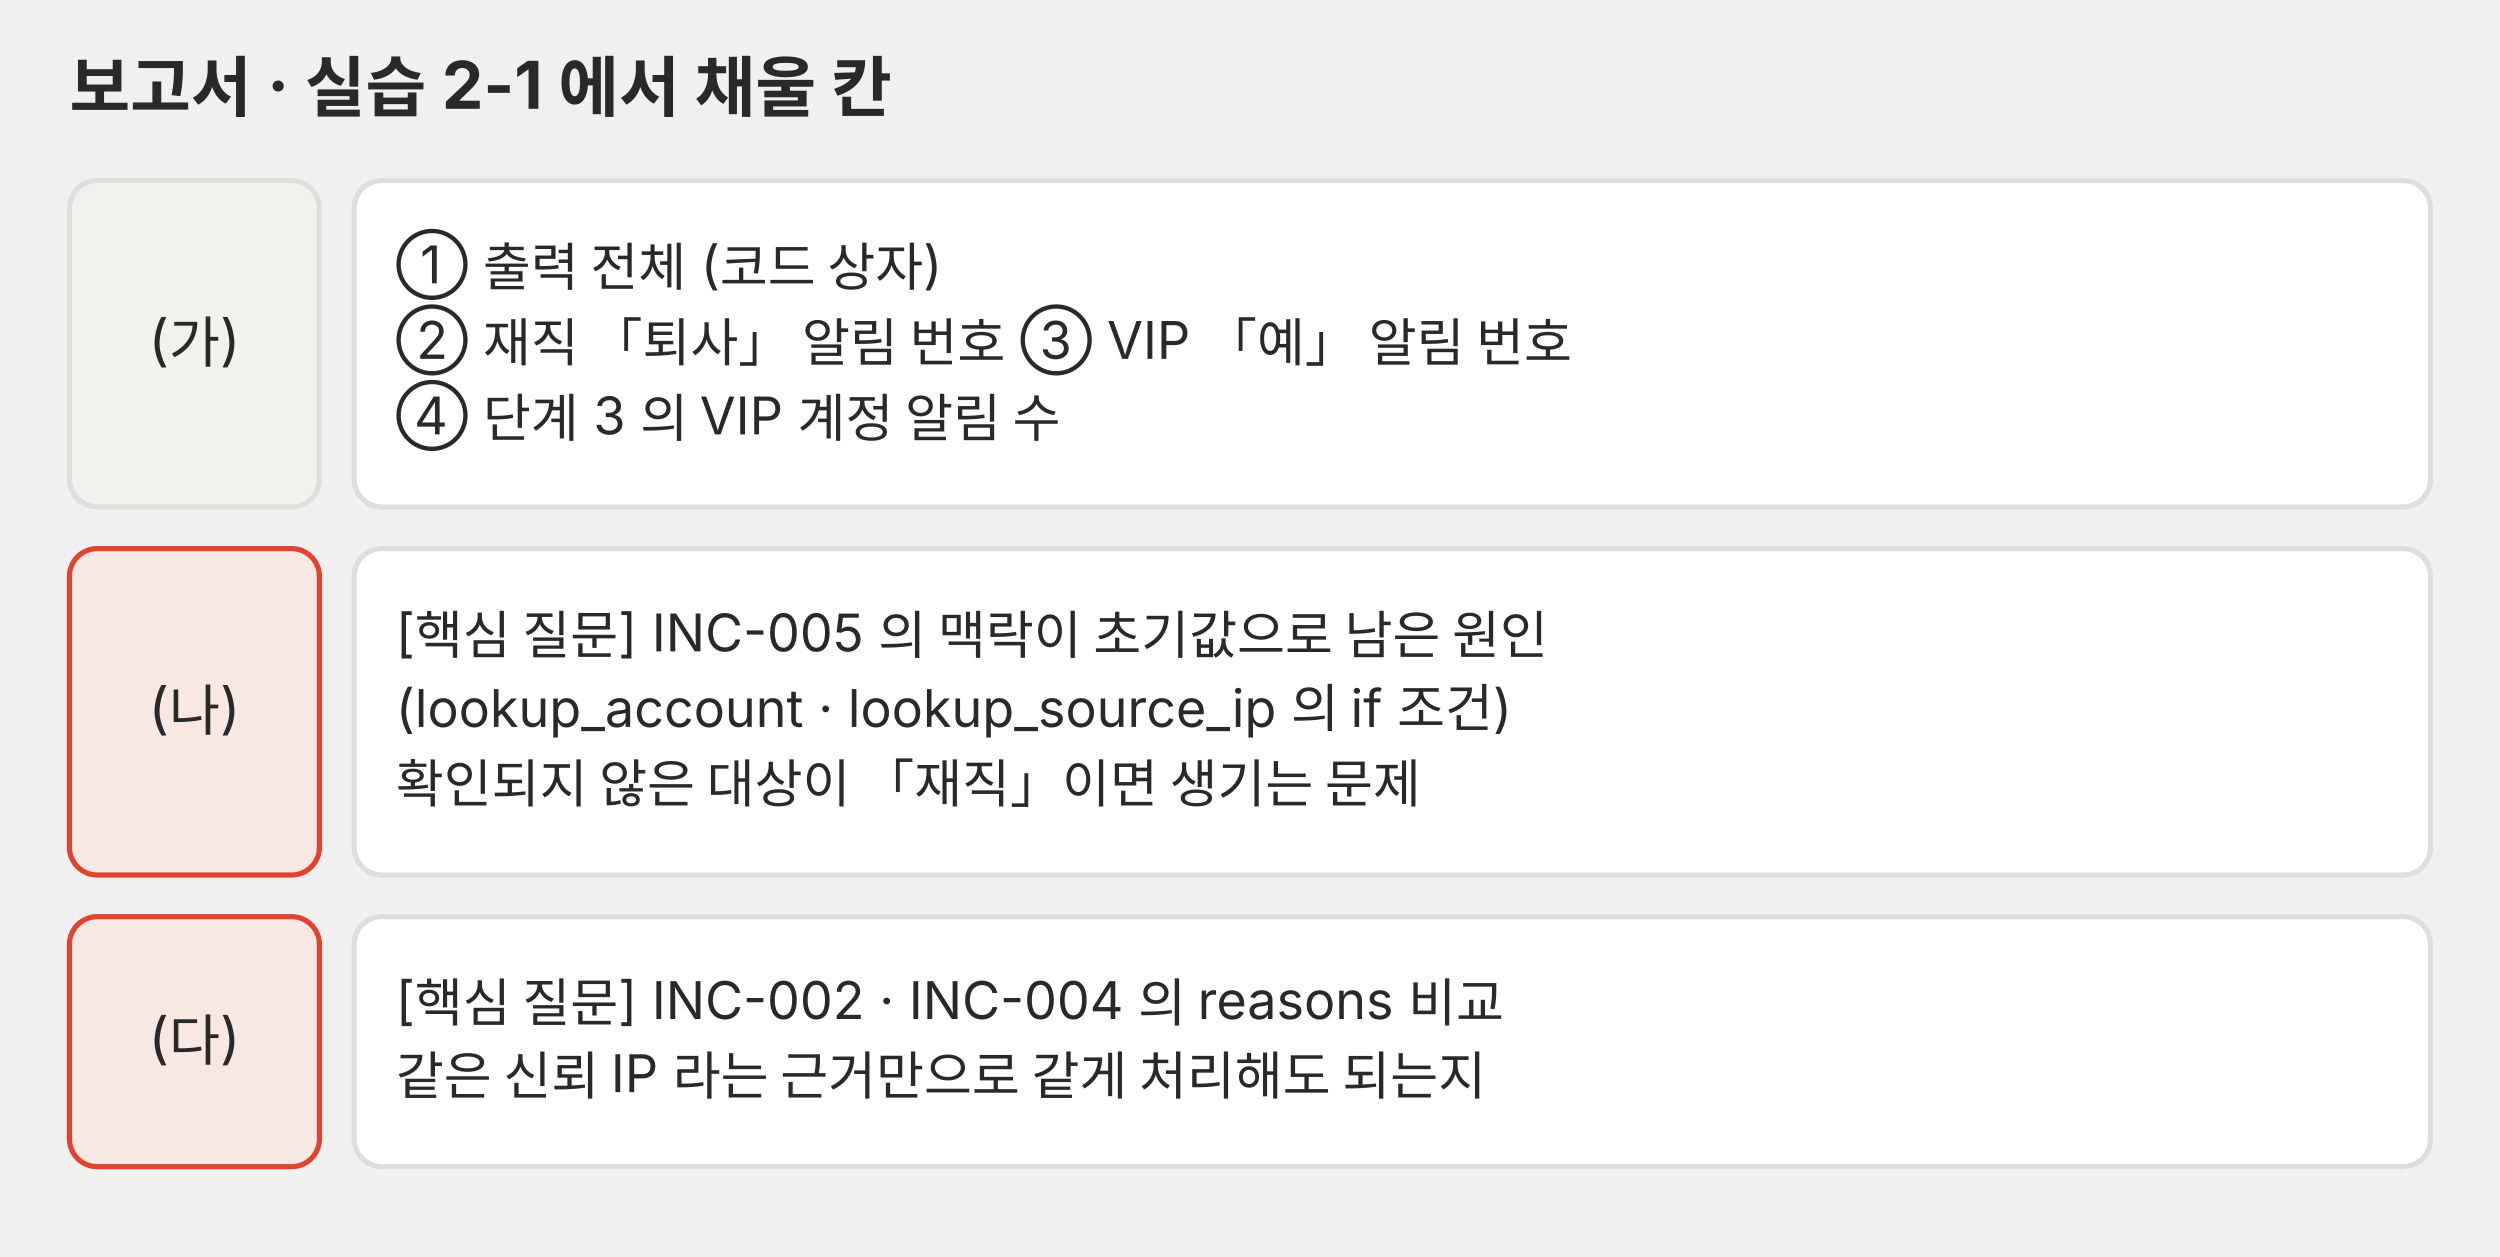
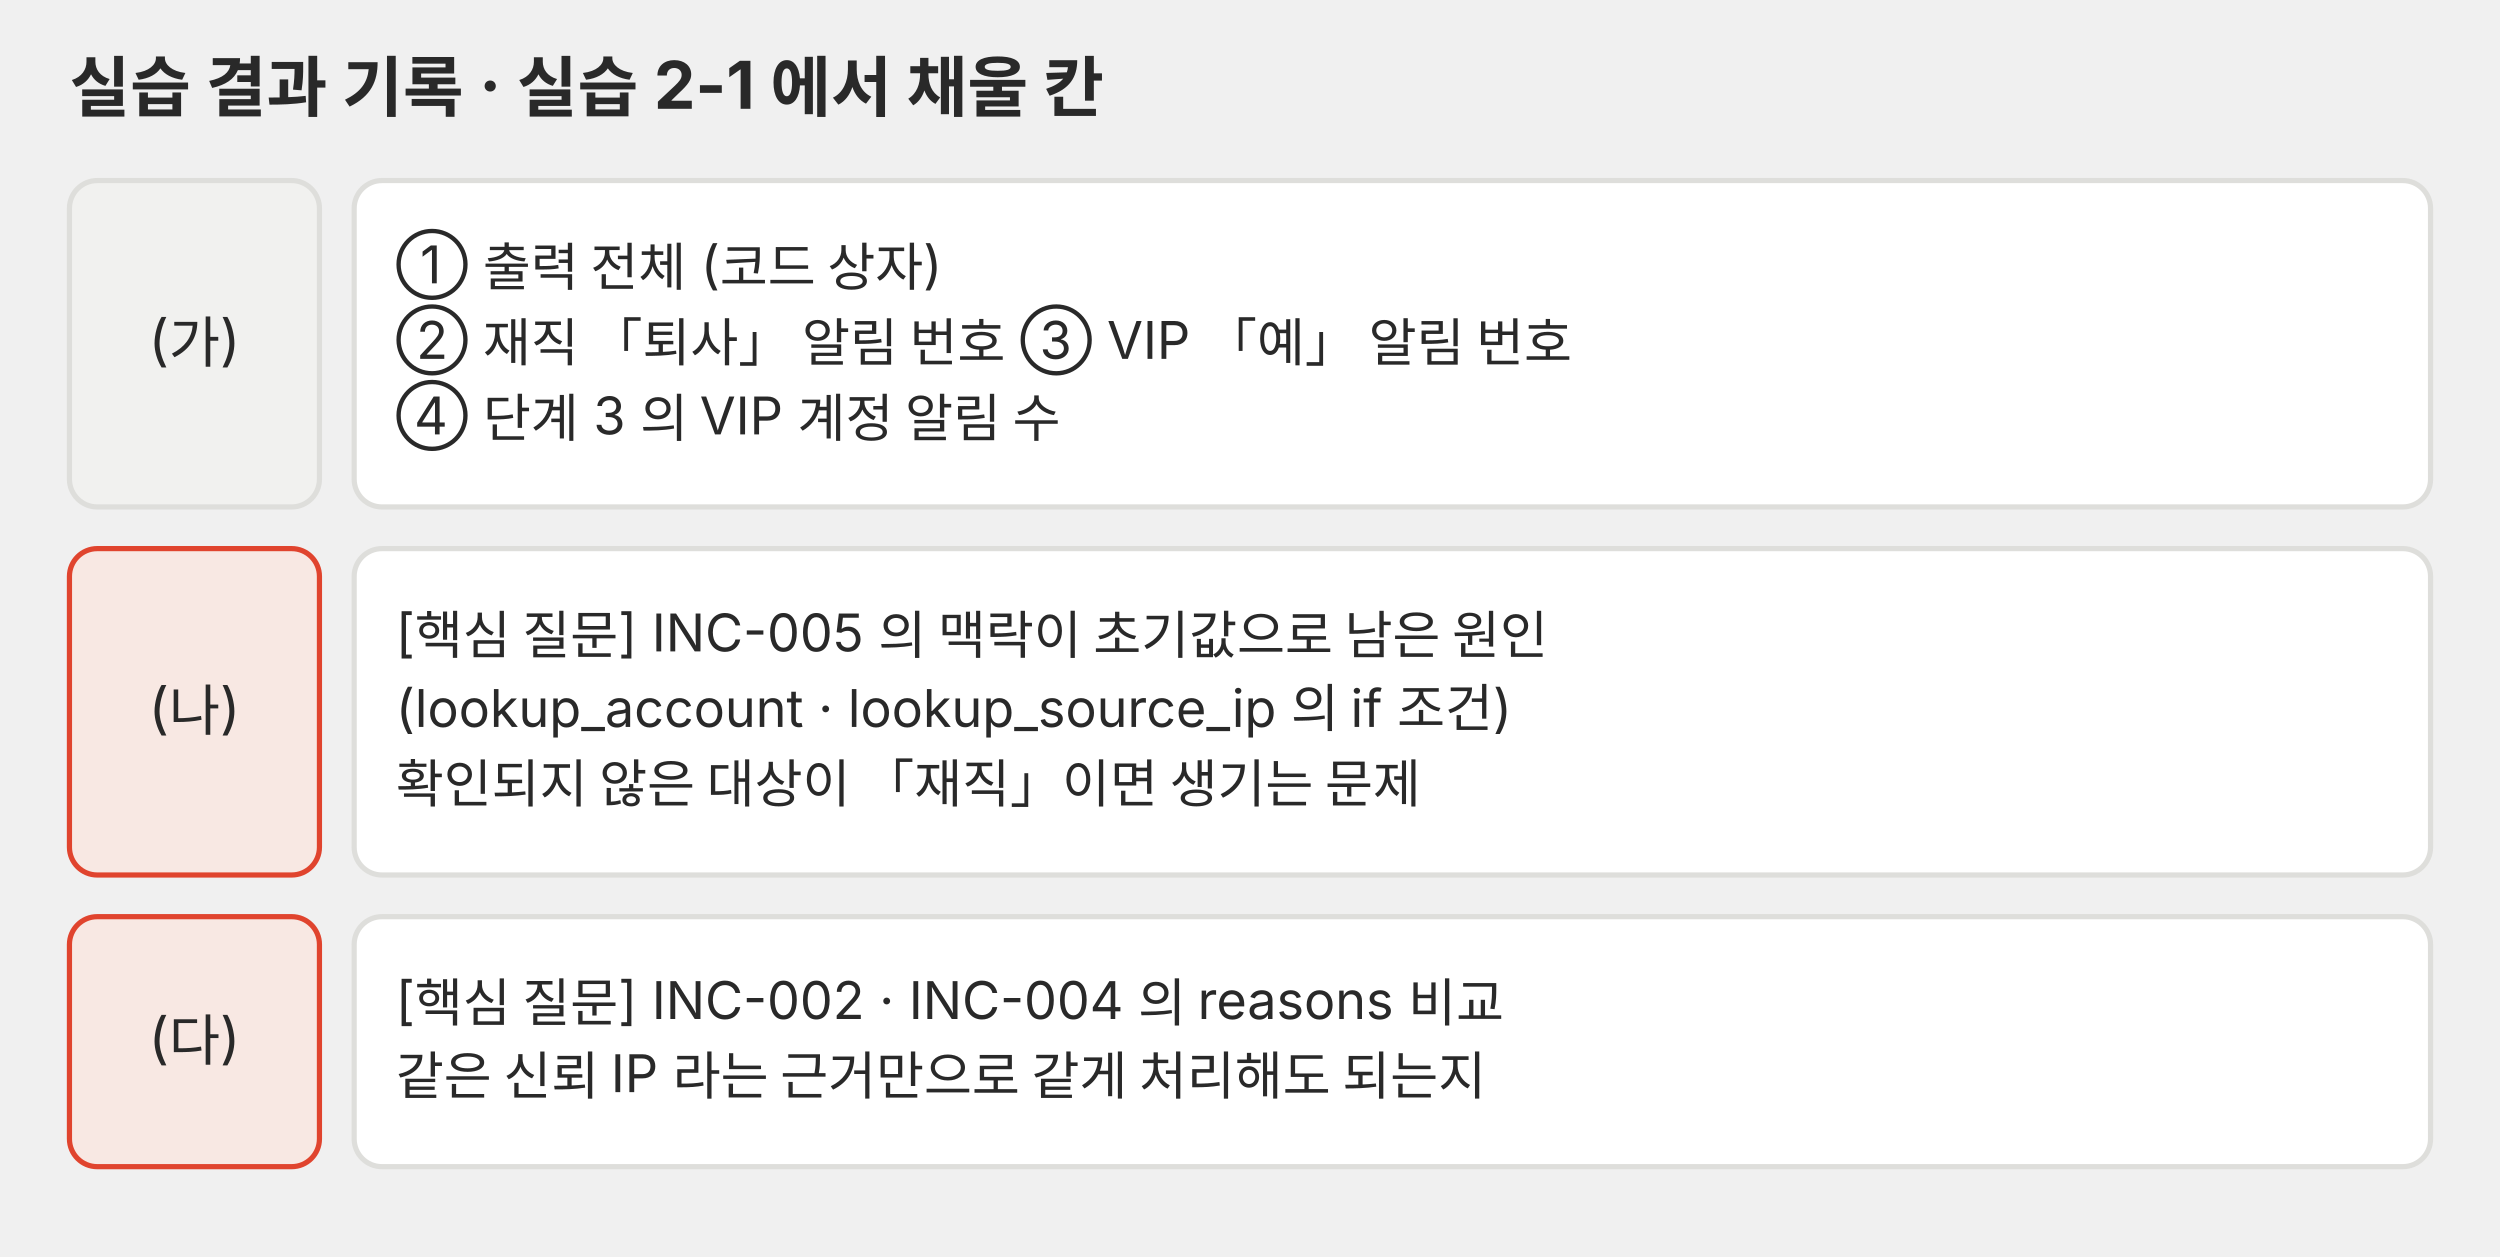
<svg xmlns="http://www.w3.org/2000/svg" viewBox="0 0 720 362" role="img">
  <defs>
    <marker id="a-p02" viewBox="0 0 10 10" refX="9" refY="5" markerWidth="7" markerHeight="7" orient="auto-start-reverse">
      <path d="M0,0 L10,5 L0,10 z" fill="#666660" />
    </marker>
  </defs>
  <g font-family="Pretendard, 'Noto Sans KR', -apple-system, 'Segoe UI', sans-serif">
-     <text x="20" y="32" font-size="19" fill="#292929" font-weight="700">보고서 · 실습 2-1 에서 채울 칸</text>
+     <text x="20" y="32" font-size="19" fill="#292929" font-weight="700">실습 결과 기록 · 실습 2-1 에서 채울 칸</text>
    <rect x="20" y="52" width="72" height="94" rx="8" fill="#f1f1ef" stroke="#dededb" stroke-width="1.5" />
    <text x="56" y="103.64" font-size="16" fill="#292929" text-anchor="middle">(가)</text>
    <rect x="102" y="52" width="598" height="94" rx="8" fill="#ffffff" stroke="#dededb" stroke-width="1.5" />
    <text x="114" y="81.6" font-size="15" fill="#292929">① 출력 전체 (코드 상자)</text>
    <text x="114" y="103.35" font-size="15" fill="#292929">② 재직 「퇴사」 알림 번호 ③ VIP 「예」 알림 번호</text>
    <text x="114" y="125.1" font-size="15" fill="#292929">④ 단계 3 의 VIP 계정 알림 수</text>
    <rect x="20" y="158" width="72" height="94" rx="8" fill="#f8e8e3" stroke="#e0442e" stroke-width="1.5" />
    <text x="56" y="209.64" font-size="16" fill="#292929" text-anchor="middle">(나)</text>
    <rect x="102" y="158" width="598" height="94" rx="8" fill="#ffffff" stroke="#dededb" stroke-width="1.5" />
    <text x="114" y="187.6" font-size="15" fill="#292929">[핵심 질문] INC-005 의 맥락이 초기값으로 남은 원인</text>
    <text x="114" y="209.35" font-size="15" fill="#292929">(lookup_account · lookup_source_ip 의 if 조건)</text>
    <text x="114" y="231.1" font-size="15" fill="#292929">확인되지 않은 대상이 「재직」이면 생기는 문제</text>
    <rect x="20" y="264" width="72" height="72" rx="8" fill="#f8e8e3" stroke="#e0442e" stroke-width="1.5" />
    <text x="56" y="304.64" font-size="16" fill="#292929" text-anchor="middle">(다)</text>
    <rect x="102" y="264" width="598" height="72" rx="8" fill="#ffffff" stroke="#dededb" stroke-width="1.5" />
    <text x="114" y="293.475" font-size="15" fill="#292929">[핵심 질문] INC-002 · INC-004 의 reasons 비교</text>
    <text x="114" y="315.225" font-size="15" fill="#292929">같은 신뢰 IP 라는 근거만으로 같게 처리해도 되는지</text>
  </g>
</svg>
